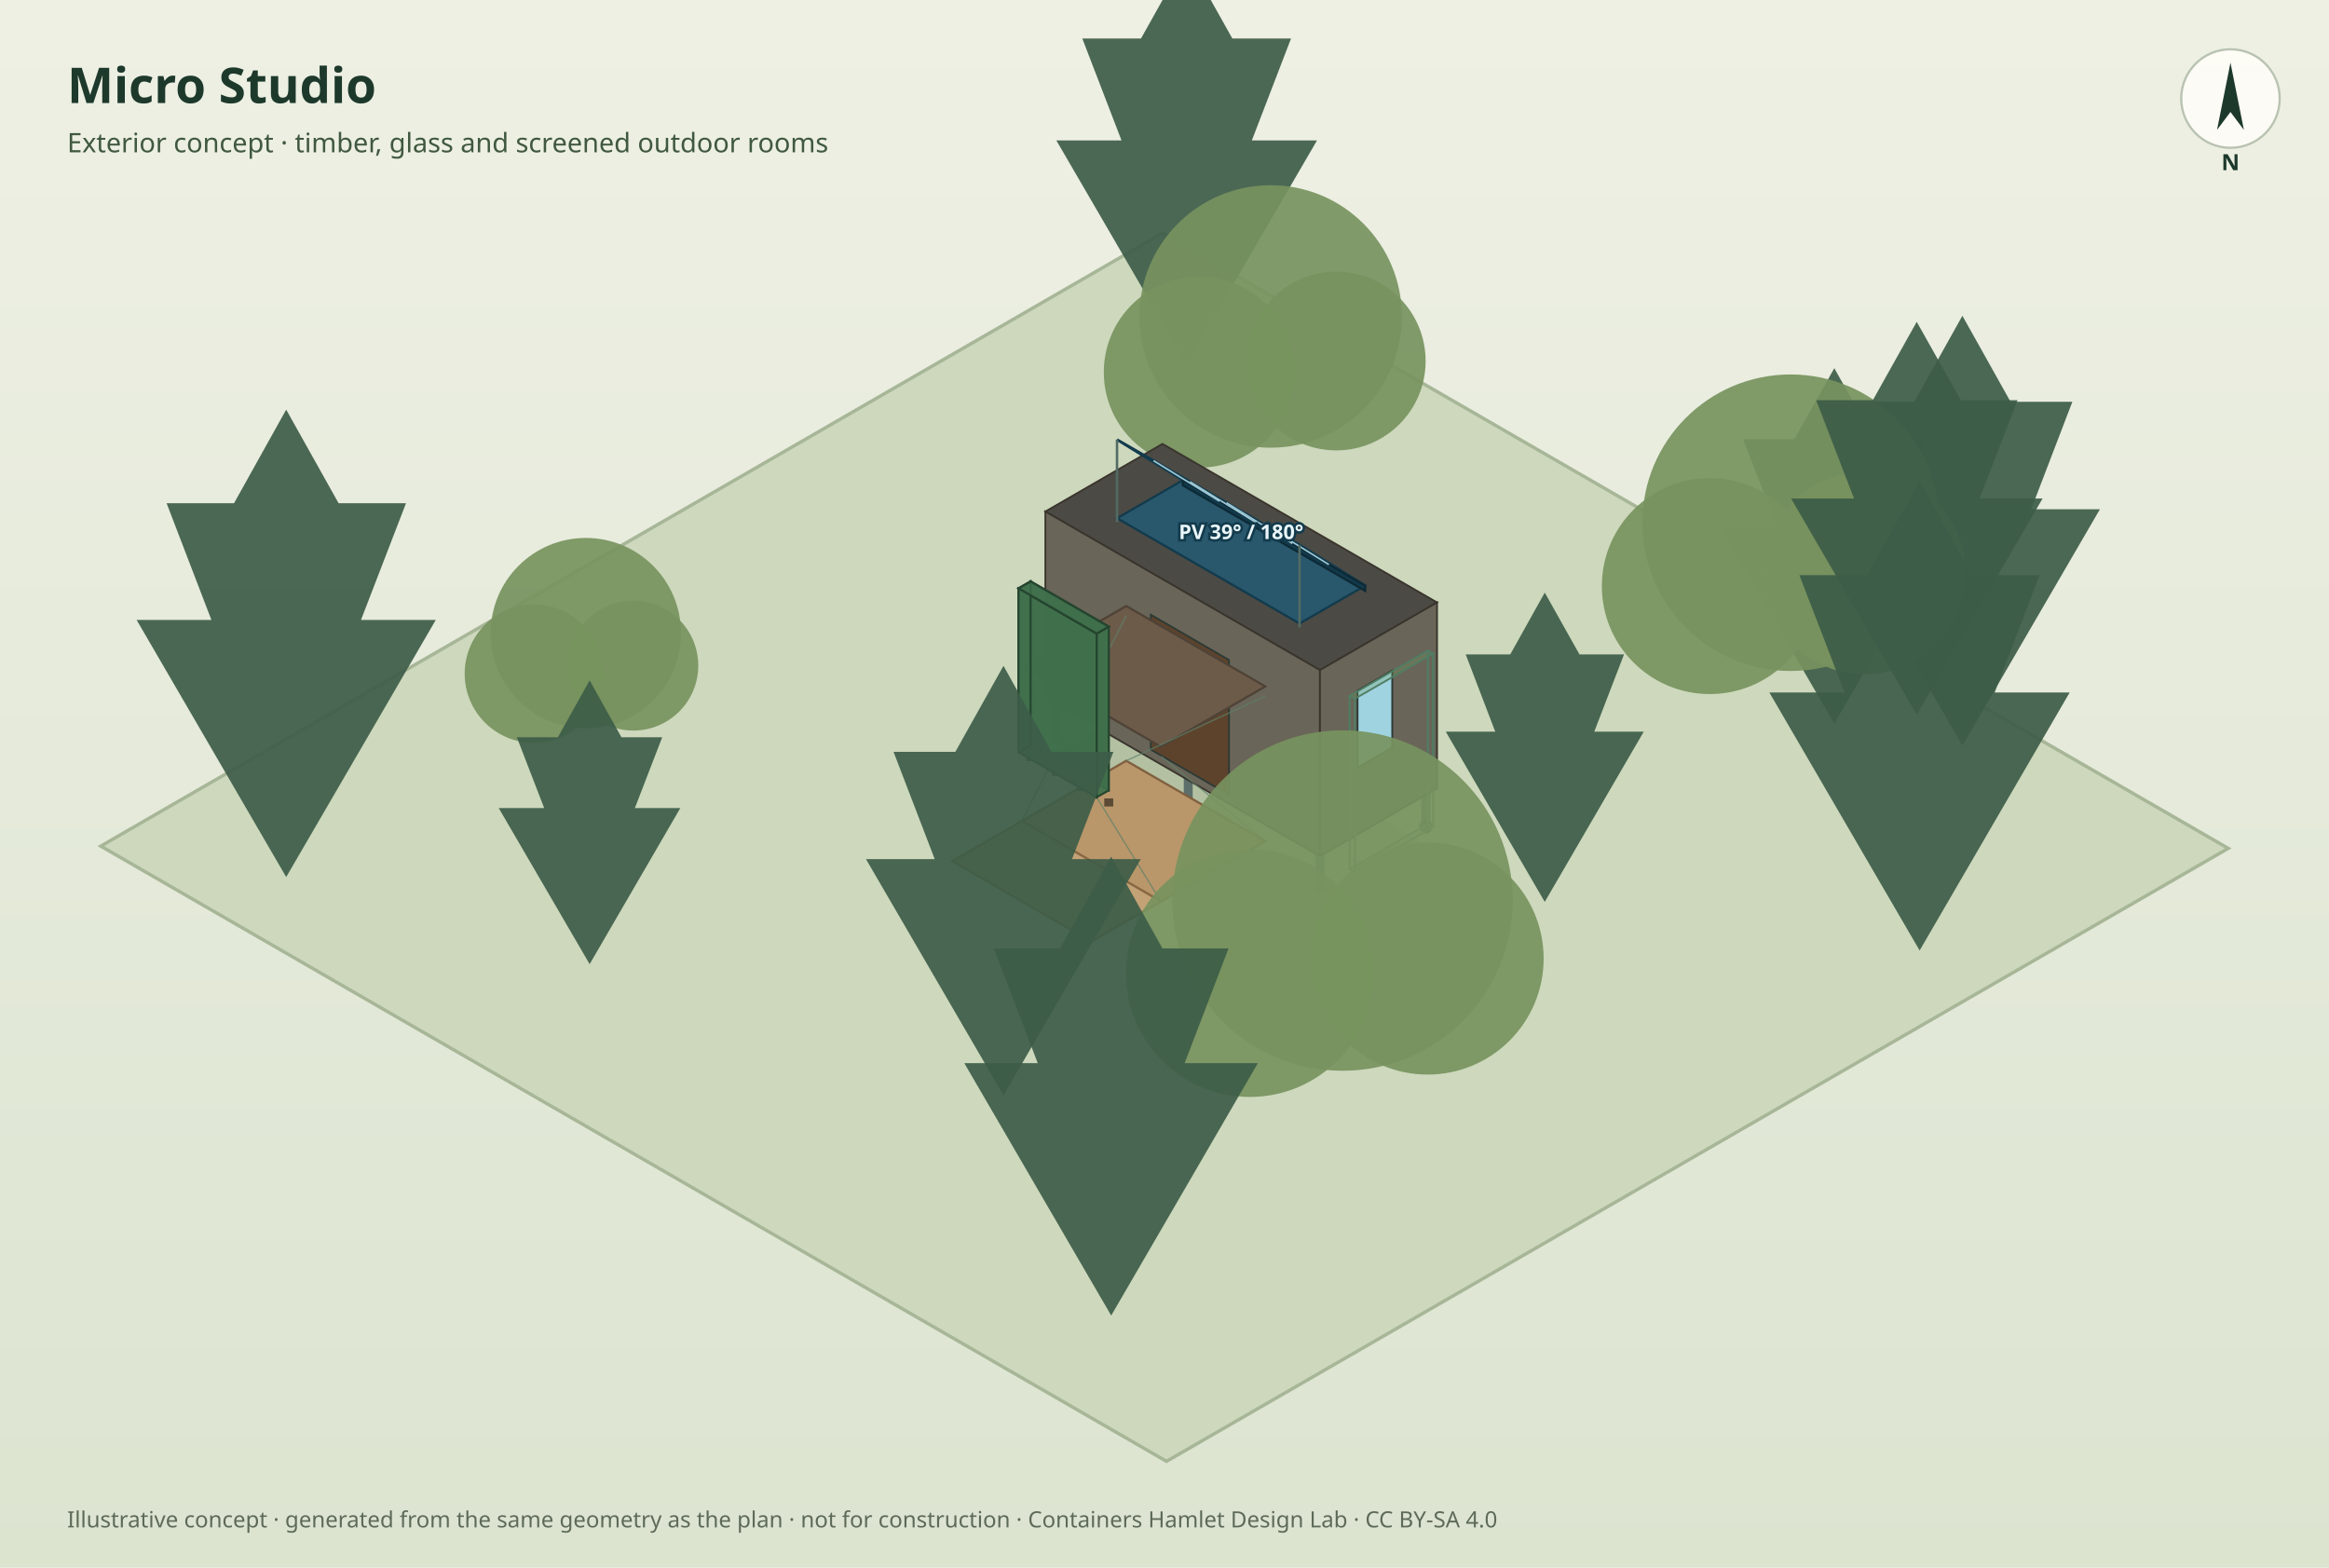
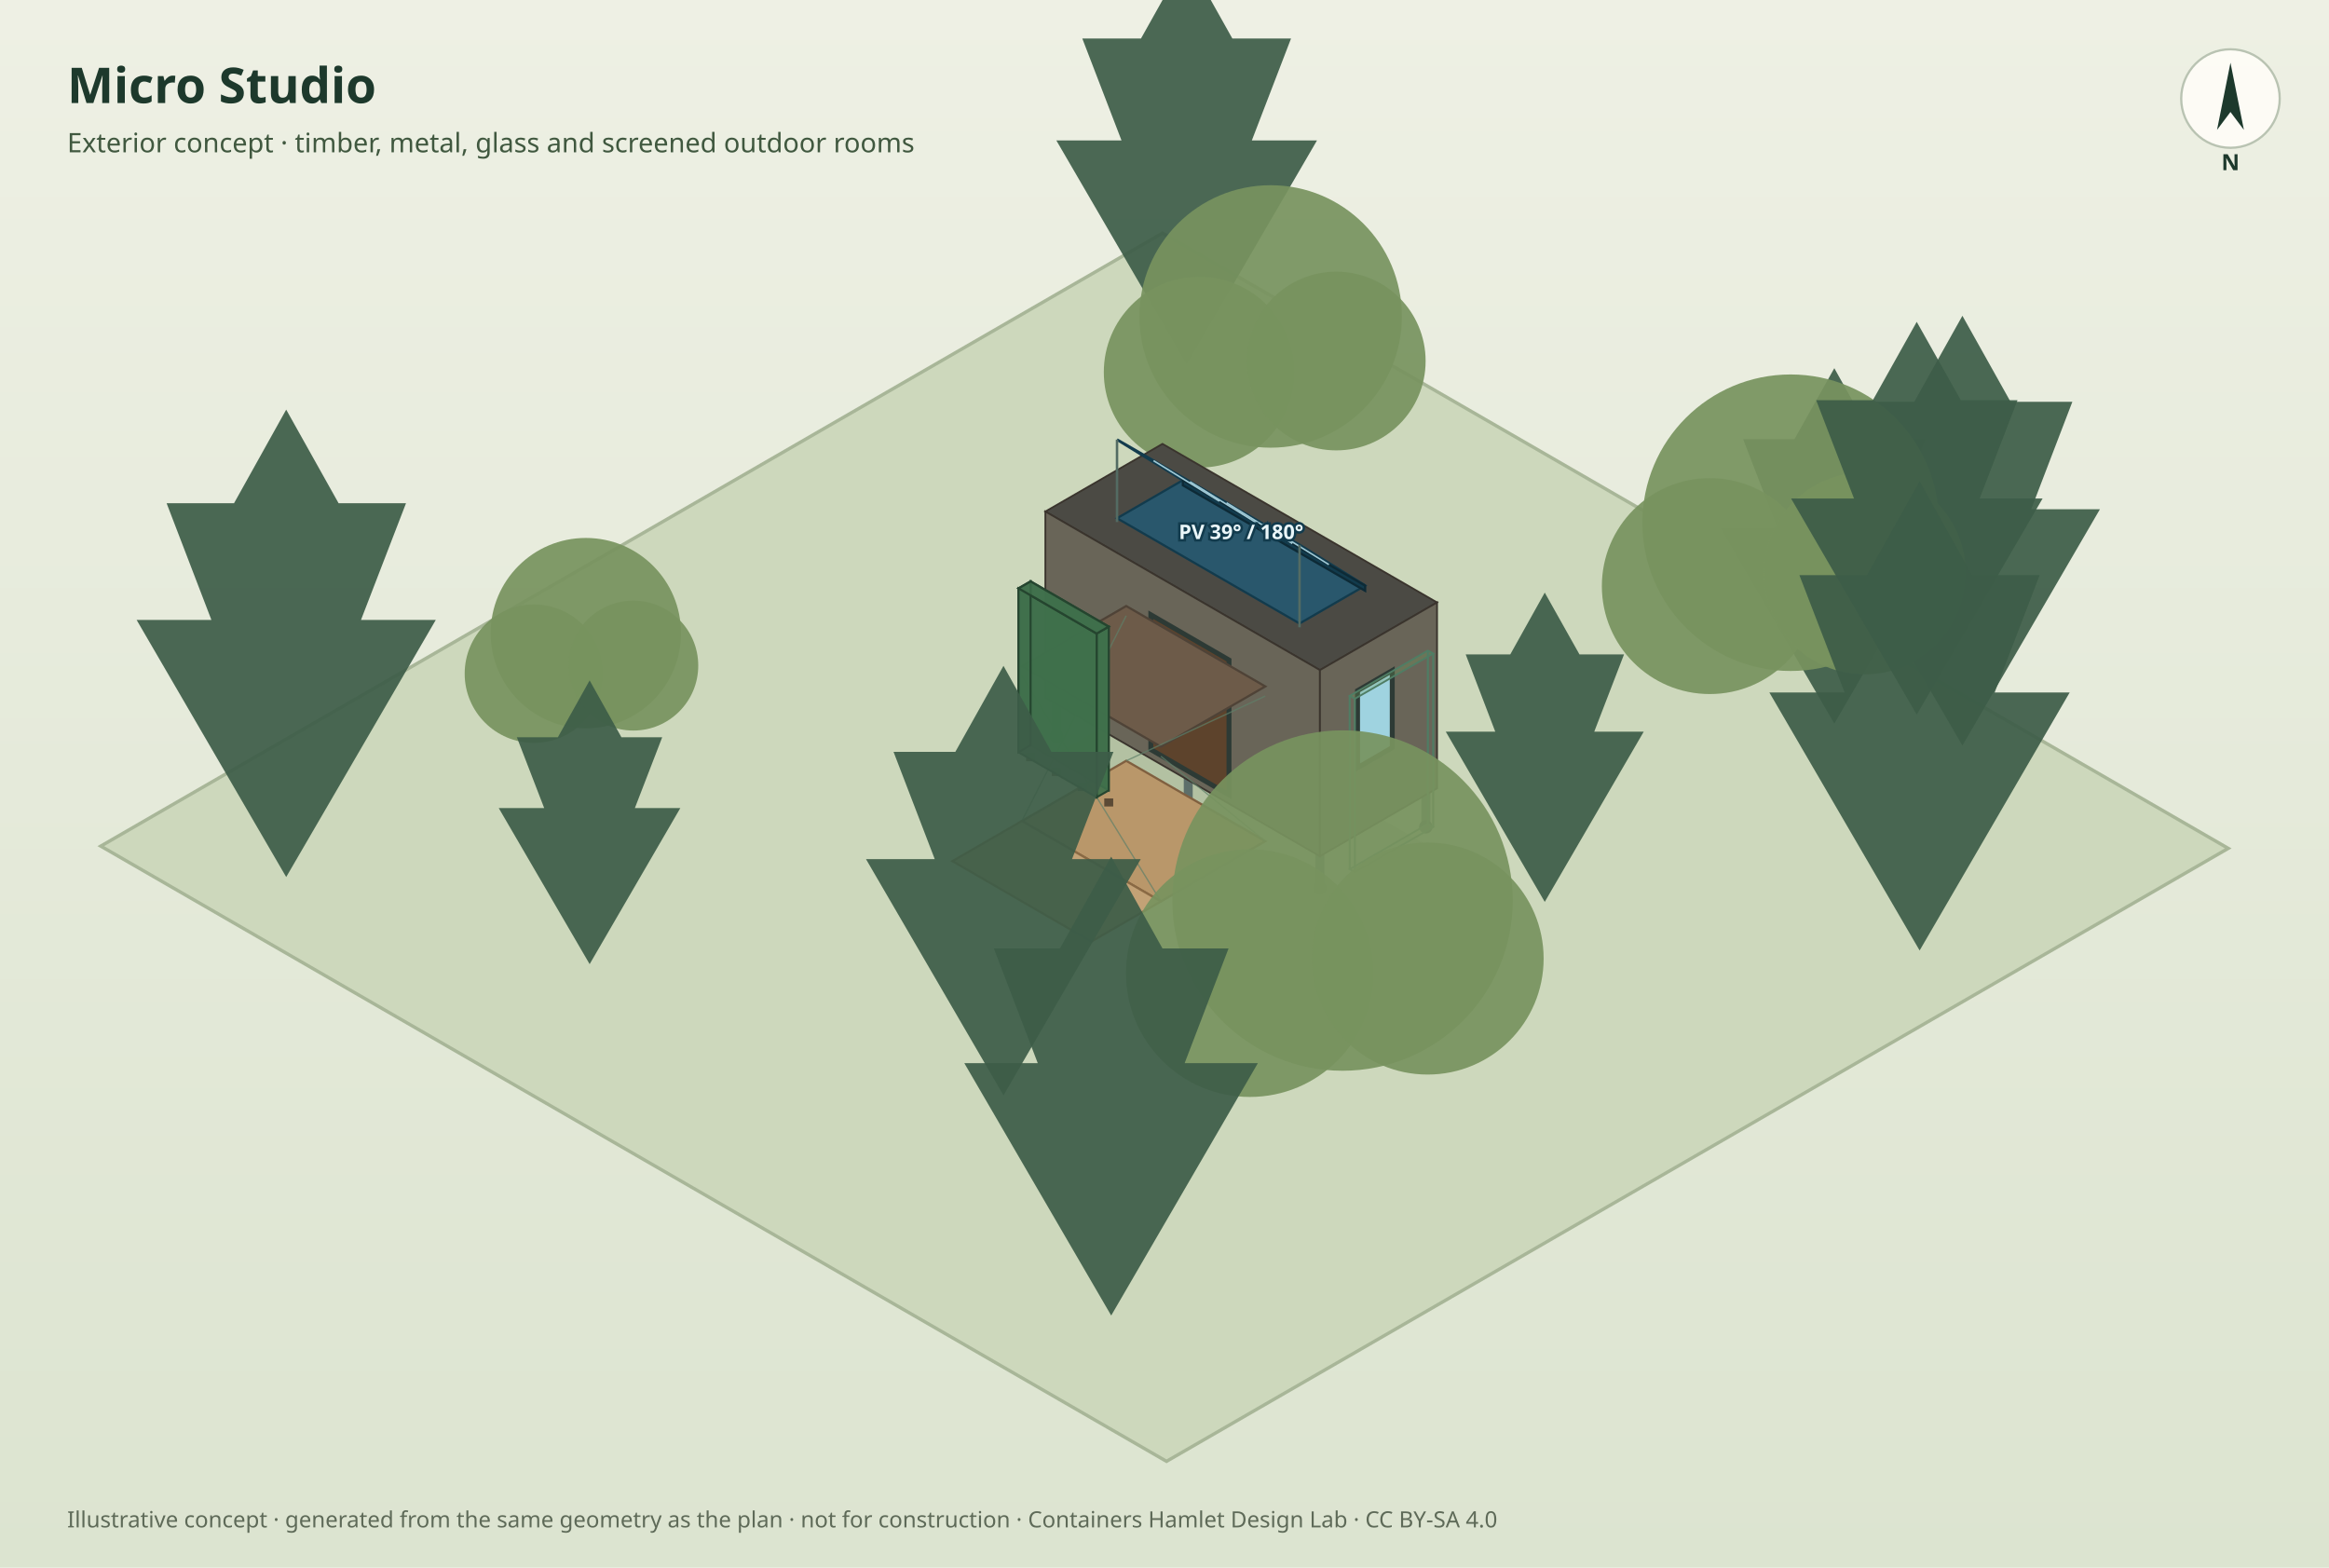
<svg xmlns="http://www.w3.org/2000/svg" viewBox="0 0 1040 700" role="img" aria-labelledby="concept-micro-studio-exterior-t concept-micro-studio-exterior-d">
  <defs>
    <linearGradient id="concept-micro-studio-exterior-sky" x1="0" y1="0" x2="0" y2="1">
      <stop offset="0" stop-color="#eef0e4" />
      <stop offset="1" stop-color="#dce4d0" />
    </linearGradient>
  </defs>
  <rect width="1040" height="700" fill="url(#concept-micro-studio-exterior-sky)" />
  <path d="M519.1 104.1L995 378.8L520.9 652.5L45 377.8Z" fill="#cdd8bc" stroke="#a8b698" stroke-width="1.5" />
  <g fill="#3d5d48" fill-opacity="0.92">
    <path d="M529.9 162.7L588.1 62.7L559 62.7L576.5 17.2L550.3 17.2L529.9 -19.2L509.5 17.2L483.3 17.2L500.8 62.7L471.7 62.7Z" />
  </g>
  <g fill="#78935f" fill-opacity="0.92">
    <circle cx="567.4" cy="141.3" r="58.6" />
    <circle cx="535.5" cy="166.2" r="42.6" />
    <circle cx="596.7" cy="161.2" r="39.9" />
  </g>
  <g fill="#3d5d48" fill-opacity="0.92">
    <path d="M876.3 332.9L937.7 227.4L907 227.4L925.4 179.4L897.8 179.4L876.3 141L854.8 179.4L827.2 179.4L845.6 227.4L814.9 227.4Z" />
  </g>
  <g fill="#3d5d48" fill-opacity="0.92">
    <path d="M819.1 323.1L869.8 235.8L844.4 235.8L859.7 196.1L836.8 196.1L819.1 164.4L801.3 196.1L778.4 196.1L793.7 235.8L768.3 235.8Z" />
  </g>
  <g fill="#78935f" fill-opacity="0.92">
    <circle cx="261.6" cy="282.7" r="42.5" />
    <circle cx="238.4" cy="300.8" r="30.9" />
    <circle cx="282.8" cy="297.2" r="29" />
  </g>
  <g fill="#78935f" fill-opacity="0.92">
    <circle cx="799.6" cy="233.4" r="66.2" />
    <circle cx="763.5" cy="261.7" r="48.2" />
    <circle cx="832.7" cy="256" r="45.1" />
  </g>
  <g fill="#3d5d48" fill-opacity="0.92">
    <path d="M855.9 319.1L912.1 222.6L884 222.6L900.9 178.7L875.6 178.7L855.9 143.7L836.3 178.7L811 178.7L827.9 222.6L799.8 222.6Z" />
  </g>
  <path d="M519.1 309.2 636.7 377.1 589.4 404.4 471.8 336.5Z" fill="#9eae8d" fill-opacity="0.55" />
  <line x1="519.1" y1="301.4" x2="519.1" y2="284.2" stroke="#5d6f6a" stroke-width="4" />
  <circle cx="519.1" cy="301.4" r="3" fill="#455955" />
  <line x1="636.7" y1="369.2" x2="636.7" y2="352" stroke="#5d6f6a" stroke-width="4" />
  <circle cx="636.7" cy="369.2" r="3" fill="#455955" />
  <line x1="589.4" y1="396.5" x2="589.4" y2="379.3" stroke="#5d6f6a" stroke-width="4" />
  <circle cx="589.4" cy="396.5" r="3" fill="#455955" />
  <line x1="471.8" y1="328.7" x2="471.8" y2="311.5" stroke="#5d6f6a" stroke-width="4" />
  <circle cx="471.8" cy="328.7" r="3" fill="#455955" />
  <line x1="577.9" y1="335.3" x2="577.9" y2="318.1" stroke="#5d6f6a" stroke-width="4" />
  <circle cx="577.9" cy="335.3" r="3" fill="#455955" />
  <line x1="530.6" y1="362.6" x2="530.6" y2="345.4" stroke="#5d6f6a" stroke-width="4" />
  <circle cx="530.6" cy="362.6" r="3" fill="#455955" />
  <path d="M519.1 198.2 641.7 269 589.4 299.2 466.8 228.4Z" fill="#4b4a44" stroke="#3a342d" stroke-width="0.8" />
  <path d="M466.8 311.5 589.4 382.3 589.4 299.2 466.8 228.4Z" fill="#696558" stroke="#3a342d" stroke-width="0.8" />
  <path d="M641.7 352 589.4 382.3 589.4 299.2 641.7 269Z" fill="#696558" stroke="#3a342d" stroke-width="0.8" />
-   <path d="M513.9 334.7 548.8 354.9 548.8 294.7 513.9 274.5Z" fill="#5d432c" stroke="#2d3a35" stroke-width="0.8" />
-   <path d="M621.7 333.8 606.2 342.8 606.2 308.4 621.7 299.4Z" fill="#9fd3e0" stroke="#2d3a35" stroke-width="0.8" />
+   <path d="M513.9 334.7 548.8 354.9 548.8 294.7 513.9 274.5Z" fill="#5d432c" stroke="#2d3a35" stroke-width="2.2" />
+   <path d="M621.7 333.8 606.2 342.8 606.2 308.4 621.7 299.4Z" fill="#9fd3e0" stroke="#2d3a35" stroke-width="2.2" />
  <path d="M609.6 261.5 528.2 214.4 498.8 231.4 580.3 278.4Z" fill="#245a73" fill-opacity="0.85" stroke="#123b4d" stroke-width="1" />
  <path d="M609.6 261.5 528.2 214.4 498.8 196.3 580.3 243.3Z" fill="#2f6d88" fill-opacity="0.9" stroke="#123b4d" stroke-width="1.2" />
  <path d="M609.6 261.5 528.2 214.4 528.2 216.7 609.6 263.8Z" fill="#123b4d" stroke="#0d2a36" stroke-width="1" />
  <line x1="593.4" y1="252.1" x2="564" y2="233.9" stroke="#9fc9d6" stroke-width="0.7" />
  <line x1="577.1" y1="242.7" x2="547.7" y2="224.5" stroke="#9fc9d6" stroke-width="0.7" />
  <line x1="560.8" y1="233.3" x2="531.4" y2="215.1" stroke="#9fc9d6" stroke-width="0.7" />
  <line x1="544.5" y1="223.8" x2="515.1" y2="205.7" stroke="#9fc9d6" stroke-width="0.7" />
  <line x1="498.8" y1="233.1" x2="498.8" y2="196.3" stroke="#536b63" stroke-width="1.1" />
  <line x1="580.3" y1="280.1" x2="580.3" y2="243.3" stroke="#536b63" stroke-width="1.1" />
  <text x="554.2" y="240.7" text-anchor="middle" font-family="system-ui, sans-serif" font-size="9" font-weight="800" fill="#eaf6f9" stroke="#123b4d" stroke-width="2.2" paint-order="stroke">PV 39° / 180°</text>
  <path d="M502.9 339.7 565 375.6 518.4 402.5 456.3 366.6Z" fill="#b9976a" stroke="#806040" stroke-width="1" />
  <path d="M502.9 270.6 565 306.5 518.4 333.4 456.3 297.5Z" fill="#6d5b49" stroke="#4f4337" stroke-width="1" />
  <path d="M502.9 339.7L565 310.8" stroke="#5e8069" stroke-width="0.6" stroke-opacity="0.7" />
  <path d="M565 375.6L518.4 337.7" stroke="#5e8069" stroke-width="0.6" stroke-opacity="0.7" />
  <path d="M518.4 402.5L456.3 301.8" stroke="#5e8069" stroke-width="0.6" stroke-opacity="0.7" />
  <path d="M456.3 366.6L502.9 274.9" stroke="#5e8069" stroke-width="0.6" stroke-opacity="0.7" />
  <path d="M637.6 367.9 640 369.3 605 389.4 602.7 388.1Z" fill="#9ab886" fill-opacity="0.3" stroke="#4f7d64" stroke-width="0.8" />
  <path d="M637.6 290.5 640 291.8 605 312 602.7 310.7Z" fill="#6f9d5b" fill-opacity="0.28" stroke="#4f7d64" stroke-width="0.8" />
  <path d="M637.6 367.9L637.6 290.5" stroke="#4f7d64" stroke-width="0.9" />
  <path d="M640 369.3L640 291.8" stroke="#4f7d64" stroke-width="0.9" />
  <path d="M605 389.4L605 312" stroke="#4f7d64" stroke-width="0.9" />
  <path d="M602.7 388.1L602.7 310.7" stroke="#4f7d64" stroke-width="0.9" />
  <path d="M456.3 366.6 518.4 402.5 487.3 420.4 425.3 384.5Z" fill="#c3a276" stroke="#8a6a44" stroke-width="1" />
  <line x1="460.2" y1="339.9" x2="460.2" y2="336.3" stroke="#5b4a35" stroke-width="4" />
  <line x1="471.7" y1="346.5" x2="471.7" y2="343" stroke="#5b4a35" stroke-width="4" />
  <line x1="483.2" y1="353.2" x2="483.2" y2="349.6" stroke="#5b4a35" stroke-width="4" />
  <line x1="495.1" y1="360.1" x2="495.1" y2="356.5" stroke="#5b4a35" stroke-width="4" />
  <path d="M460.2 332.7 495.1 352.9 495.1 279.8 460.2 259.6Z" fill="#3f704b" fill-opacity="0.92" stroke="#25452f" stroke-width="0.9" />
  <path d="M495.1 352.9 489.7 356 489.7 282.9 495.1 279.8Z" fill="#3f704b" fill-opacity="0.92" stroke="#25452f" stroke-width="0.9" />
  <path d="M489.7 356 454.8 335.9 454.8 262.7 489.7 282.9Z" fill="#3f704b" fill-opacity="0.92" stroke="#25452f" stroke-width="0.9" />
  <path d="M454.8 335.9 460.2 332.7 460.2 259.6 454.8 262.7Z" fill="#3f704b" fill-opacity="0.92" stroke="#25452f" stroke-width="0.9" />
  <path d="M460.2 259.6 495.1 279.8 489.7 282.9 454.8 262.7Z" fill="#3f704b" fill-opacity="0.8" stroke="#25452f" stroke-width="1" />
  <g fill="#3d5d48" fill-opacity="0.92">
    <path d="M127.8 391.6L194.6 276.8L161.2 276.8L181.3 224.7L151.2 224.7L127.8 182.9L104.5 224.7L74.4 224.7L94.4 276.8L61 276.8Z" />
  </g>
  <g fill="#3d5d48" fill-opacity="0.92">
    <path d="M857.2 424.4L924.2 309.2L890.7 309.2L910.8 256.8L880.6 256.8L857.2 214.9L833.7 256.8L803.5 256.8L823.7 309.2L790.1 309.2Z" />
  </g>
  <g fill="#78935f" fill-opacity="0.92">
    <circle cx="599.5" cy="402.1" r="76" />
    <circle cx="558.1" cy="434.5" r="55.3" />
    <circle cx="637.5" cy="428" r="51.8" />
  </g>
  <g fill="#3d5d48" fill-opacity="0.92">
    <path d="M448.1 489.1L509.4 383.6L478.7 383.6L497.2 335.7L469.5 335.7L448.1 297.3L426.6 335.7L399 335.7L417.4 383.6L386.7 383.6Z" />
  </g>
  <g fill="#3d5d48" fill-opacity="0.92">
    <path d="M496.2 587.4L561.7 474.7L529 474.7L548.6 423.5L519.1 423.5L496.2 382.5L473.3 423.5L443.8 423.5L463.4 474.7L430.6 474.7Z" />
  </g>
  <g fill="#3d5d48" fill-opacity="0.92">
    <path d="M263.3 430.5L303.8 360.8L283.5 360.8L295.7 329.2L277.5 329.2L263.3 303.8L249.1 329.2L230.8 329.2L243 360.8L222.7 360.8Z" />
  </g>
  <g fill="#3d5d48" fill-opacity="0.92">
    <path d="M689.8 402.7L734 326.7L711.9 326.7L725.2 292.2L705.3 292.2L689.8 264.6L674.4 292.2L654.5 292.2L667.7 326.7L645.6 326.7Z" />
  </g>
  <text x="30" y="46" font-family="system-ui, sans-serif" font-size="22" font-weight="800" fill="#1d392c">Micro Studio</text>
-   <text x="30" y="68" font-family="system-ui, sans-serif" font-size="12" fill="#40583f">Exterior concept · timber, glass and screened outdoor rooms</text>
+   <text x="30" y="68" font-family="system-ui, sans-serif" font-size="12" fill="#40583f">Exterior concept · timber, metal, glass and screened outdoor rooms</text>
  <g aria-hidden="true">
    <circle cx="996" cy="44" r="22" fill="#fffdf7" fill-opacity="0.9" stroke="#b9c3b2" />
    <path d="M996 28l6 30l-6 -8l-6 8z" fill="#1d392c" />
    <text x="996" y="76" text-anchor="middle" font-size="10" font-weight="700" font-family="system-ui, sans-serif" fill="#1d392c">N</text>
  </g>
  <text x="30" y="682" font-family="system-ui, sans-serif" font-size="10" fill="#5e6a58">Illustrative concept · generated from the same geometry as the plan · not for construction · Containers Hamlet Design Lab · CC BY-SA 4.0</text>
</svg>
